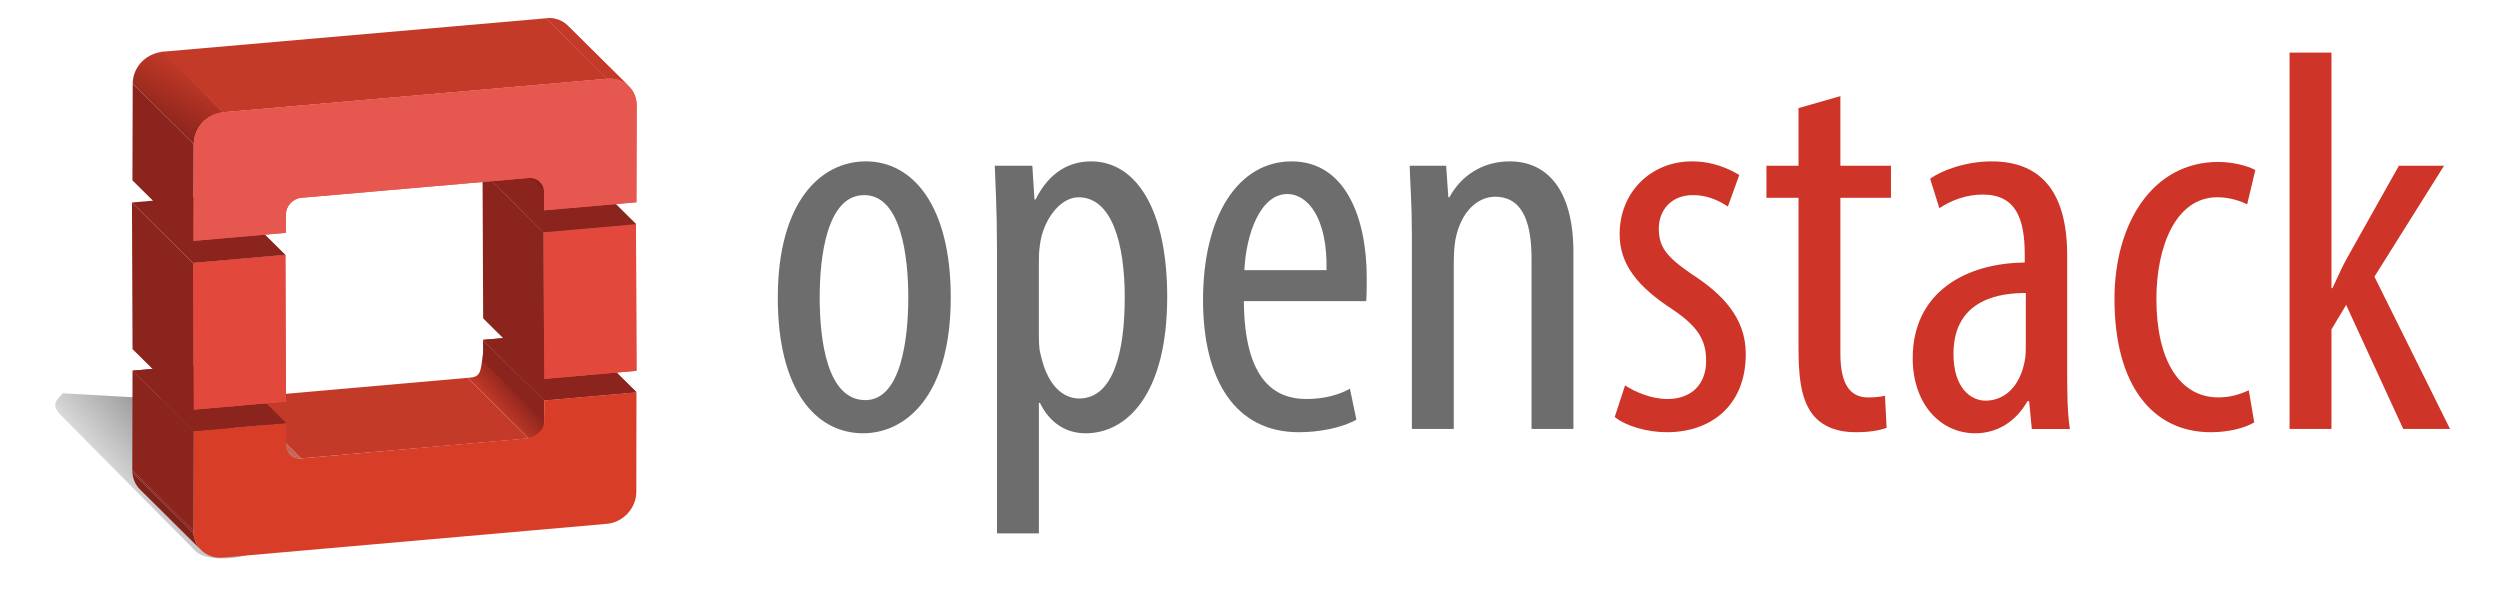
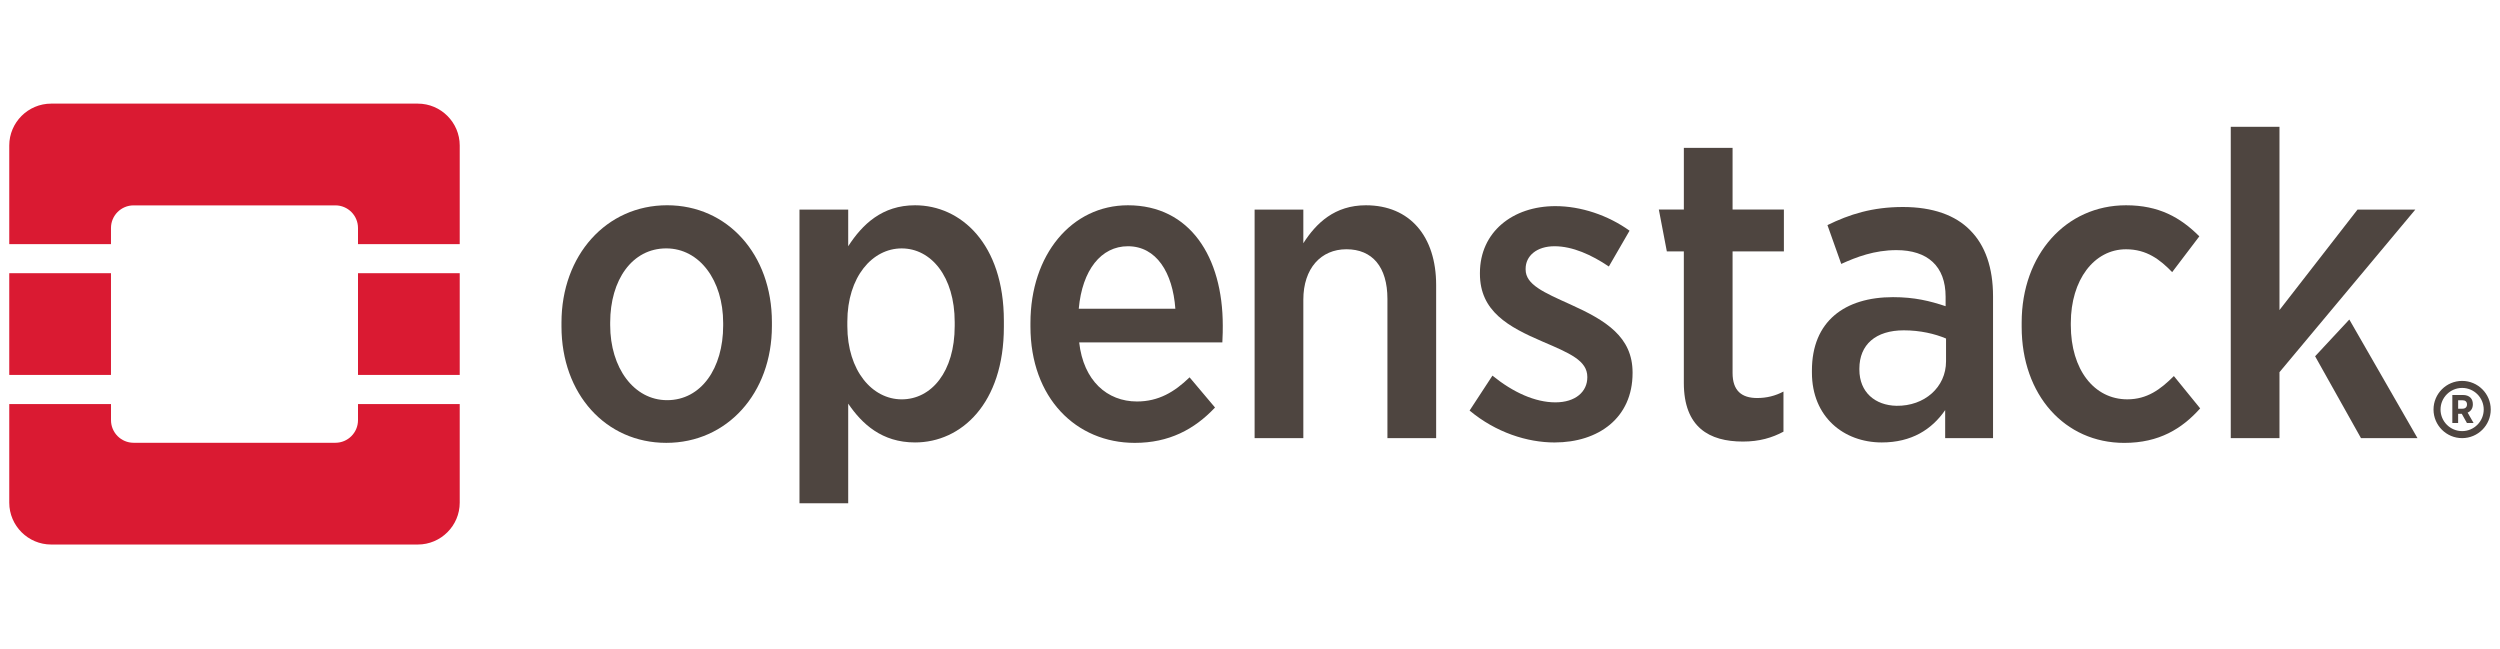
- <svg xmlns="http://www.w3.org/2000/svg" xmlns:xlink="http://www.w3.org/1999/xlink" version="1.1" id="Layer_1" x="0px" y="0px" width="136px" height="33px" viewBox="0 0 136 33" enable-background="new 0 0 136 33" xml:space="preserve">
+ <svg xmlns="http://www.w3.org/2000/svg" version="1.1" id="Layer_1" x="0px" y="0px" viewBox="0 0 135 35" enable-background="new 0 0 135 35" xml:space="preserve">
  <g>
-     <path fill="#6D6D6D" d="M51.721,16.175c0,5.531-2.574,7.395-4.764,7.395c-2.574,0-4.645-2.336-4.645-7.365   c0-5.237,2.336-7.427,4.792-7.427C49.649,8.779,51.721,11.175,51.721,16.175z M44.591,16.175c0,2.367,0.413,5.591,2.484,5.591   c1.953,0,2.336-3.372,2.336-5.591c0-2.189-0.384-5.562-2.397-5.562C44.976,10.613,44.591,13.986,44.591,16.175z" />
-     <path fill="#6D6D6D" d="M54.235,13.484c0-2.19-0.09-3.462-0.118-4.468h2.041l0.118,1.834h0.059   c0.768-1.538,1.893-2.071,3.018-2.071c2.483,0,4.143,2.663,4.143,7.367c0,5.295-2.19,7.425-4.439,7.425   c-1.331,0-2.101-0.858-2.484-1.655h-0.058v7.1h-2.279V13.484z M56.514,18.069c0,0.443,0,0.857,0.087,1.183   c0.443,2.041,1.479,2.426,2.101,2.426c1.894,0,2.484-2.604,2.484-5.502c0-2.958-0.71-5.444-2.514-5.444   c-1.035,0-1.953,1.302-2.101,2.605c-0.058,0.354-0.058,0.708-0.058,1.093V18.069z" />
-     <path fill="#6D6D6D" d="M67.667,16.383c0.027,4.378,1.745,5.323,3.401,5.323c0.975,0,1.805-0.235,2.367-0.562l0.354,1.687   c-0.798,0.443-2.011,0.682-3.136,0.682c-3.431,0-5.208-2.812-5.208-7.19c0-4.645,1.953-7.544,4.821-7.544   c2.931,0,4.085,3.077,4.085,6.332c0,0.532,0,0.916-0.03,1.272H67.667z M72.162,14.696c0.061-2.869-1.037-4.141-2.13-4.141   c-1.477,0-2.247,2.188-2.338,4.141H72.162z" />
-     <path fill="#6D6D6D" d="M76.805,12.714c0-1.687-0.087-2.544-0.118-3.698h1.985l0.117,1.715h0.059   c0.623-1.153,1.774-1.952,3.285-1.952c1.981,0,3.461,1.48,3.461,4.941v9.615h-2.278v-9.23c0-1.687-0.326-3.402-1.982-3.402   c-0.947,0-1.862,0.797-2.16,2.336c-0.058,0.354-0.089,0.8-0.089,1.272v9.024h-2.279V12.714z" />
-     <path fill="#CE3427" d="M88.403,20.967c0.503,0.326,1.392,0.739,2.309,0.739c1.3,0,2.101-0.797,2.101-2.07   c0-1.094-0.387-1.834-1.836-2.81c-1.862-1.212-2.869-2.426-2.869-4.083c0-2.307,1.718-3.964,3.937-3.964   c1.123,0,1.98,0.384,2.573,0.74l-0.623,1.716c-0.532-0.355-1.152-0.622-1.893-0.622c-1.243,0-1.863,0.887-1.863,1.805   c0,0.976,0.354,1.509,1.773,2.484c1.658,1.065,2.958,2.367,2.958,4.35c0,2.869-1.952,4.261-4.287,4.261   c-1.067,0-2.221-0.325-2.842-0.829L88.403,20.967z" />
-     <path fill="#CE3427" d="M100.117,5.23v3.786h2.751v1.746h-2.751v8.491c0,1.863,0.682,2.367,1.508,2.367   c0.356,0,0.653-0.03,0.918-0.09l0.089,1.745c-0.414,0.147-0.946,0.238-1.685,0.238c-0.89,0-1.687-0.238-2.249-0.859   c-0.562-0.651-0.859-1.627-0.859-3.607v-8.285h-1.744V9.016h1.744V5.88L100.117,5.23z" />
-     <path fill="#CE3427" d="M110.53,23.335l-0.146-1.51h-0.091c-0.62,1.095-1.626,1.745-2.838,1.745c-1.924,0-3.404-1.626-3.404-4.082   c0-3.581,2.871-5.177,6.095-5.206v-0.443c0-1.924-0.473-3.255-2.278-3.255c-0.887,0-1.687,0.296-2.366,0.74l-0.503-1.598   c0.593-0.443,1.924-0.947,3.344-0.947c2.868,0,4.112,1.894,4.112,5.118v6.183c0,1.097,0,2.337,0.148,3.256H110.53z M110.204,15.939   c-1.181,0-3.935,0.207-3.935,3.313c0,1.863,0.947,2.544,1.747,2.544c1.007,0,1.862-0.739,2.129-2.16   c0.059-0.266,0.059-0.562,0.059-0.798V15.939z" />
-     <path fill="#CE3427" d="M122.631,22.979c-0.505,0.296-1.361,0.534-2.367,0.534c-3.137,0-5.236-2.516-5.236-7.249   c0-4.112,2.069-7.455,5.649-7.455c0.77,0,1.599,0.207,2.012,0.444l-0.443,1.863c-0.295-0.147-0.888-0.385-1.626-0.385   c-2.279,0-3.312,2.722-3.312,5.533c0,3.344,1.271,5.355,3.37,5.355c0.623,0,1.124-0.148,1.656-0.385L122.631,22.979z" />
-     <path fill="#CE3427" d="M126.831,15.673h0.058c0.268-0.562,0.505-1.125,0.769-1.598l2.842-5.06h2.456l-3.787,6.036l4.112,8.283   h-2.545l-3.106-6.746l-0.798,1.332v5.414h-2.28V2.863h2.28V15.673z" />
-   </g>
-   <g>
-     <linearGradient id="SVGID_1_" gradientUnits="userSpaceOnUse" x1="135.294" y1="-289.232" x2="150.758" y2="-290.361" gradientTransform="matrix(0.711 -0.7032 -0.7032 -0.711 -294.0409 -81.7453)">
-       <stop offset="0" style="stop-color:#000000;stop-opacity:0" />
-       <stop offset="1" style="stop-color:#010201" />
-     </linearGradient>
-     <path fill="url(#SVGID_1_)" d="M3.407,22.683c-0.546-0.552-0.542-0.74,0.011-1.286l6.262,0.35c0.552-0.546,1.489,0.218,2.035,0.771   l3.739,2.75c0.547,0.553,2.563,1.941,2.011,2.487l-3.58,2.169c-0.552,0.547-2.675,0.635-3.221,0.083L3.407,22.683z" />
-     <linearGradient id="SVGID_2_" gradientUnits="userSpaceOnUse" x1="295.373" y1="-347.702" x2="296.812" y2="-346.451" gradientTransform="matrix(1 0 0 -1 -268.5 -325.5)">
-       <stop offset="0" style="stop-color:#C33A28" />
-       <stop offset="0.882" style="stop-color:#8A241C" />
-     </linearGradient>
-     <path fill="url(#SVGID_2_)" d="M25.441,20.554l3.321,3.294c0.795-0.128,0.926-0.529,0.833-1.422l-3.31-3.285l0,0   C26.136,20.271,26.181,20.519,25.441,20.554L25.441,20.554z" />
-     <linearGradient id="SVGID_3_" gradientUnits="userSpaceOnUse" x1="277.224" y1="-332.29" x2="278.988" y2="-329.233" gradientTransform="matrix(1 0 0 -1 -268.5 -325.5)">
-       <stop offset="0" style="stop-color:#8A241C" />
-       <stop offset="1" style="stop-color:#C33A28" />
-     </linearGradient>
-     <path fill="url(#SVGID_3_)" d="M10.542,7.84L7.219,4.55c0-0.742,0.532-1.597,1.662-1.744l3.285,3.311l0,0   C11.036,6.264,10.577,7.1,10.542,7.84L10.542,7.84z" />
    <g>
-       <g>
-         <g>
-           <g>
-             <g>
-               <g>
-                 <g enable-background="new    ">
-                   <g>
-                     <g>
-                       <polygon fill="#8A241C" points="29.603,21.781 26.278,18.487 31.301,18.046 34.624,21.341           " />
-                     </g>
-                     <g>
-                       <polygon fill="#8A241C" points="29.603,21.781 26.278,18.487 31.301,18.046 34.624,21.341           " />
-                     </g>
-                   </g>
-                   <g>
-                     <polygon fill="#8A241C" points="29.601,22.939 26.278,19.646 26.278,18.487 29.603,21.781          " />
-                   </g>
-                   <g>
-                     <polygon fill="#C33A28" points="16.385,24.936 13.065,21.641 25.441,20.554 28.762,23.848          " />
-                   </g>
-                   <g enable-background="new    ">
-                     <g>
-                       <defs>
-                         <path id="SVGID_4_" d="M15.777,24.723c-0.052-0.05-0.118-0.114-0.169-0.166c-1.05-1.043-2.104-2.084-3.156-3.129             c0.152,0.151,0.368,0.233,0.612,0.213l3.32,3.295C16.143,24.957,15.929,24.87,15.777,24.723z" />
-                       </defs>
-                       <clipPath id="SVGID_5_">
-                         <use xlink:href="#SVGID_4_" overflow="visible" />
-                       </clipPath>
-                       <g clip-path="url(#SVGID_5_)" enable-background="new    ">
-                         <path fill="#942820" d="M15.777,24.723l-3.325-3.295c0.011,0.013,0.023,0.021,0.034,0.03l3.323,3.296             C15.796,24.741,15.788,24.733,15.777,24.723" />
-                         <path fill="#972920" d="M15.81,24.754l-3.323-3.296c0.017,0.018,0.036,0.031,0.053,0.045l3.322,3.293             C15.844,24.782,15.827,24.766,15.81,24.754" />
-                         <path fill="#9A2C21" d="M15.862,24.796l-3.322-3.293c0.015,0.012,0.032,0.021,0.049,0.031l3.323,3.293             C15.897,24.817,15.88,24.807,15.862,24.796" />
-                         <path fill="#9E2D21" d="M15.912,24.827l-3.323-3.293c0.017,0.012,0.034,0.021,0.051,0.027l3.323,3.294             C15.946,24.849,15.929,24.839,15.912,24.827" />
-                         <path fill="#A22C23" d="M15.963,24.855l-3.323-3.294c0.016,0.009,0.032,0.017,0.047,0.026l3.322,3.29             C15.996,24.87,15.98,24.863,15.963,24.855" />
-                         <path fill="#A72D24" d="M16.01,24.878l-3.322-3.29c0.017,0.003,0.036,0.011,0.051,0.017l3.321,3.293             C16.044,24.89,16.028,24.886,16.01,24.878" />
-                         <path fill="#AB3125" d="M16.06,24.897l-3.321-3.293c0.017,0.005,0.034,0.012,0.051,0.016l3.323,3.292             C16.094,24.908,16.077,24.901,16.06,24.897" />
-                         <path fill="#AE3125" d="M16.113,24.912l-3.323-3.292c0.015,0.005,0.034,0.008,0.053,0.012l3.32,3.291             C16.146,24.92,16.128,24.915,16.113,24.912" />
-                         <path fill="#B13126" d="M16.164,24.923l-3.32-3.291c0.017,0.002,0.034,0.005,0.054,0.007l3.323,3.292             C16.204,24.931,16.181,24.93,16.164,24.923" />
-                         <path fill="#B63327" d="M16.221,24.931l-3.323-3.292c0.02,0.004,0.041,0.004,0.06,0.005l3.323,3.294             C16.258,24.938,16.242,24.936,16.221,24.931" />
-                         <path fill="#B63627" d="M16.28,24.938l-3.323-3.294c0.021,0.001,0.045,0.001,0.066,0.001l3.324,3.293             C16.325,24.938,16.304,24.938,16.28,24.938" />
-                         <path fill="#BB3727" d="M16.349,24.938l-3.324-3.293c0.013-0.002,0.027-0.002,0.041-0.004l3.32,3.295             C16.372,24.938,16.359,24.938,16.349,24.938" />
-                       </g>
-                     </g>
-                   </g>
-                   <g enable-background="new    ">
-                     <g>
-                       <defs>
-                         <path id="SVGID_6_" d="M10.944,29.924l-3.323-3.293c-0.265-0.261-0.425-0.629-0.425-1.044l3.324,3.289             C10.521,29.296,10.679,29.658,10.944,29.924z" />
-                       </defs>
-                       <clipPath id="SVGID_7_">
-                         <use xlink:href="#SVGID_6_" overflow="visible" />
-                       </clipPath>
-                       <g clip-path="url(#SVGID_7_)" enable-background="new    ">
-                         <path fill="#82211A" d="M10.944,29.924l-3.323-3.293c-0.237-0.235-0.392-0.557-0.419-0.921l3.322,3.294             C10.553,29.369,10.707,29.688,10.944,29.924" />
-                         <path fill="#87241B" d="M10.524,29.004L7.202,25.71c-0.004-0.039-0.004-0.083-0.006-0.123l3.324,3.289             C10.521,28.92,10.523,28.96,10.524,29.004" />
-                       </g>
-                     </g>
-                   </g>
-                   <g>
-                     <path fill="#D83E27" d="M34.624,21.341l-0.008,5.421c-0.002,0.879-0.716,1.656-1.601,1.734l-20.903,1.836           c-0.881,0.078-1.596-0.576-1.592-1.456l0.011-5.421l5.024-0.443l-0.002,1.162c0,0.461,0.372,0.801,0.833,0.762l12.26-1.088           c0.459-0.042,0.952-0.445,0.956-0.908l0.001-1.158L34.624,21.341z" />
-                   </g>
-                   <g>
-                     <g>
-                       <polygon fill="#8A241C" points="10.531,23.455 7.209,20.163 12.234,19.72 15.555,23.012           " />
-                     </g>
-                     <g>
-                       <polygon fill="#8A241C" points="10.531,23.455 7.209,20.163 12.234,19.72 15.555,23.012           " />
-                     </g>
-                   </g>
-                   <g>
-                     <polygon fill="#8A241C" points="10.521,28.876 7.196,25.587 7.209,20.163 10.531,23.455          " />
-                   </g>
-                 </g>
-                 <g enable-background="new    ">
-                   <g>
-                     <g>
-                       <polygon fill="#E6584F" points="34.596,12.192 34.626,20.171 29.603,20.612 29.573,12.632           " />
-                     </g>
-                     <g>
-                       <polygon fill="#E2493C" points="34.596,12.192 34.626,20.171 29.603,20.612 29.573,12.632           " />
-                     </g>
-                   </g>
-                   <g>
-                     <polygon fill="#8A241C" points="29.603,20.612 26.284,17.318 26.25,9.337 29.573,12.632          " />
-                   </g>
-                   <g>
-                     <g>
-                       <polygon fill="#8A241C" points="29.573,12.632 26.25,9.337 31.274,8.898 34.596,12.192           " />
-                     </g>
-                     <g>
-                       <polygon fill="#8A241C" points="29.573,12.632 26.25,9.337 31.274,8.898 34.596,12.192           " />
-                     </g>
-                   </g>
-                 </g>
-                 <g enable-background="new    ">
-                   <g>
-                     <g>
-                       <polygon fill="#E6584F" points="15.526,13.863 15.559,21.845 10.533,22.285 10.499,14.306           " />
-                     </g>
-                     <g>
-                       <polygon fill="#E2493C" points="15.526,13.863 15.559,21.845 10.533,22.285 10.499,14.306           " />
-                     </g>
-                   </g>
-                   <g>
-                     <polygon fill="#8A241C" points="10.533,22.285 7.21,18.992 7.179,11.015 10.499,14.306          " />
-                   </g>
-                   <g>
-                     <polygon fill="#8A241C" points="10.499,14.306 7.179,11.015 12.204,10.573 15.526,13.863          " />
-                   </g>
-                 </g>
-               </g>
-               <g>
-                 <g enable-background="new    ">
-                   <g>
-                     <polygon fill="#8A241C" points="29.598,11.441 26.273,8.151 26.278,7.148 29.601,10.441          " />
-                   </g>
-                   <g enable-background="new    ">
-                     <g>
-                       <defs>
-                         <path id="SVGID_8_" d="M26.055,6.599c1.108,1.098,2.214,2.196,3.32,3.294c0.14,0.137,0.225,0.329,0.225,0.548             l-3.323-3.293C26.278,6.928,26.192,6.737,26.055,6.599z" />
-                       </defs>
-                       <clipPath id="SVGID_9_">
-                         <use xlink:href="#SVGID_8_" overflow="visible" />
-                       </clipPath>
-                       <g clip-path="url(#SVGID_9_)" enable-background="new    ">
-                         <path fill="#87241B" d="M29.601,10.441l-3.323-3.293c0-0.023-0.004-0.042-0.007-0.065l3.325,3.293             C29.598,10.396,29.601,10.421,29.601,10.441" />
-                         <path fill="#82211A" d="M29.596,10.376l-3.325-3.293c-0.012-0.193-0.091-0.362-0.216-0.484l3.32,3.293             C29.5,10.016,29.581,10.184,29.596,10.376" />
-                       </g>
-                     </g>
-                   </g>
-                   <g enable-background="new    ">
-                     <g>
-                       <g>
-                         <path id="SVGID_16_" fill="#C33A28" d="M30.891,1.404c0.223,0.216,0.445,0.437,0.663,0.655             c0.888,0.879,1.774,1.757,2.66,2.634c-0.292-0.287-0.706-0.445-1.168-0.409l-3.323-3.291             C30.185,0.953,30.602,1.112,30.891,1.404z" />
-                       </g>
-                       <g>
-                         <defs>
-                           <path id="SVGID_10_" d="M30.891,1.404c0.223,0.216,0.445,0.437,0.663,0.655c0.888,0.879,1.774,1.757,2.66,2.634              c-0.292-0.287-0.706-0.445-1.168-0.409l-3.323-3.291C30.185,0.953,30.602,1.112,30.891,1.404z" />
-                         </defs>
-                         <clipPath id="SVGID_11_">
-                           <use xlink:href="#SVGID_10_" overflow="visible" />
-                         </clipPath>
-                         <g clip-path="url(#SVGID_11_)">
-                           <path fill="#C33A28" d="M29.722,0.993l3.323,3.292c0.021,0,0.044-0.003,0.068-0.003L29.791,0.99              C29.769,0.99,29.746,0.991,29.722,0.993z" />
-                           <path fill="#C33A28" d="M29.791,0.99l3.323,3.292c0.042-0.003,0.085-0.003,0.126-0.001l-3.32-3.291              C29.878,0.986,29.833,0.986,29.791,0.99z" />
-                           <path fill="#C33A28" d="M29.919,0.99l3.32,3.291c0.041,0.001,0.081,0.004,0.118,0.01l-3.323-3.293              C29.996,0.992,29.96,0.99,29.919,0.99z" />
-                           <path fill="#C33A28" d="M30.035,0.998l3.323,3.293c0.036,0.004,0.072,0.009,0.106,0.016l-3.323-3.295              C30.107,1.007,30.071,1,30.035,0.998z" />
-                           <path fill="#C33A28" d="M30.142,1.012l3.323,3.295c0.034,0.003,0.071,0.012,0.103,0.021l-3.323-3.29              C30.21,1.028,30.178,1.021,30.142,1.012z" />
-                           <path fill="#C33A28" d="M30.245,1.037l3.323,3.29c0.031,0.011,0.063,0.019,0.096,0.03l-3.322-3.292              C30.308,1.055,30.278,1.043,30.245,1.037z" />
-                           <path fill="#C33A28" d="M30.341,1.065l3.322,3.292c0.033,0.01,0.064,0.022,0.097,0.036l-3.322-3.292              C30.405,1.088,30.373,1.075,30.341,1.065z" />
-                           <path fill="#C33A28" d="M30.438,1.101l3.322,3.292c0.034,0.014,0.062,0.027,0.095,0.045l-3.323-3.295              C30.501,1.129,30.469,1.112,30.438,1.101z" />
-                           <path fill="#C33A28" d="M30.531,1.143l3.323,3.295c0.032,0.015,0.063,0.033,0.096,0.051l-3.325-3.294              C30.595,1.18,30.563,1.162,30.531,1.143z" />
-                           <path fill="#C33A28" d="M30.625,1.194l3.325,3.295c0.032,0.02,0.064,0.042,0.097,0.064l-3.324-3.292              C30.694,1.238,30.659,1.217,30.625,1.194z" />
-                           <path fill="#C33A28" d="M30.723,1.262l3.324,3.291c0.036,0.027,0.068,0.052,0.1,0.078l-3.32-3.289              C30.792,1.312,30.761,1.284,30.723,1.262z" />
-                           <path fill="#C33A28" d="M30.891,1.404c-0.021-0.024-0.043-0.044-0.064-0.061l3.32,3.289              c0.026,0.024,0.045,0.042,0.067,0.062L30.891,1.404z" />
-                         </g>
-                       </g>
-                     </g>
-                   </g>
-                   <g>
-                     <polygon fill="#8A241C" points="10.527,13.104 7.204,9.811 7.219,4.55 10.542,7.84          " />
-                   </g>
-                   <g>
-                     <polygon fill="#C33A28" points="12.14,6.109 8.817,2.816 29.722,0.993 33.045,4.285          " />
-                   </g>
-                   <g>
-                     <g>
-                       <path fill="#E6584F" d="M12.14,6.109l20.905-1.825c0.881-0.073,1.594,0.575,1.591,1.459l-0.016,5.261l-5.022,0.438            l0.002-1c0-0.459-0.371-0.8-0.833-0.76l-12.379,1.077c-0.458,0.041-0.834,0.447-0.834,0.908l-0.002,0.998l-5.025,0.439            l0.014-5.263C10.544,6.961,11.261,6.187,12.14,6.109z" />
-                     </g>
-                     <g>
-                       <path fill="#E6584F" d="M12.14,6.109l20.905-1.825c0.881-0.073,1.594,0.575,1.591,1.459l-0.016,5.261l-5.022,0.438            l0.002-1c0-0.459-0.371-0.8-0.833-0.76l-12.379,1.077c-0.458,0.041-0.834,0.447-0.834,0.908l-0.002,0.998l-5.025,0.439            l0.014-5.263C10.544,6.961,11.261,6.187,12.14,6.109z" />
-                     </g>
-                   </g>
-                 </g>
-               </g>
-             </g>
-           </g>
-         </g>
-       </g>
+       <path fill="#DA1A32" d="M22.565,5.596H2.76c-1.243,0-2.26,1.017-2.26,2.26v5.326h5.493v-0.87c0-0.675,0.547-1.222,1.222-1.222    H18.11c0.675,0,1.222,0.547,1.222,1.222v0.87h5.493V7.857C24.825,6.613,23.808,5.596,22.565,5.596z" />
+       <path fill="#DA1A32" d="M19.332,22.688c0,0.675-0.547,1.222-1.222,1.222H7.216c-0.675,0-1.222-0.547-1.222-1.222v-0.87H0.5v5.326    c0,1.243,1.017,2.26,2.26,2.26h19.805c1.243,0,2.26-1.017,2.26-2.26v-5.326h-5.493V22.688z" />
+       <rect x="0.5" y="14.753" fill="#DA1A32" width="5.493" height="5.493" />
+       <rect x="19.332" y="14.753" fill="#DA1A32" width="5.493" height="5.493" />
+     </g>
+     <path fill="#4E4540" d="M134.5,22.114c0-0.852-0.693-1.545-1.545-1.545c-0.852,0-1.545,0.693-1.545,1.545   c0,0.852,0.693,1.545,1.545,1.545C133.807,23.659,134.5,22.966,134.5,22.114z M132.955,23.28c-0.643,0-1.166-0.523-1.166-1.166   c0-0.643,0.523-1.166,1.166-1.166c0.643,0,1.166,0.523,1.166,1.166C134.12,22.757,133.597,23.28,132.955,23.28z" />
+     <path fill="#4E4540" d="M133.534,21.834v-0.009c0-0.149-0.045-0.268-0.128-0.351c-0.095-0.095-0.236-0.145-0.411-0.145h-0.569   v1.514h0.313v-0.497h0.197l0.279,0.497h0.359l-0.322-0.562C133.42,22.208,133.534,22.063,133.534,21.834z M133.218,21.843   c0,0.136-0.087,0.227-0.247,0.227h-0.231v-0.457h0.225c0.16,0,0.253,0.076,0.253,0.227V21.843z" />
+     <path fill="#4E4540" d="M41.683,17.605v-0.21c0-3.656-2.398-6.311-5.658-6.311c-3.284,0-5.705,2.701-5.705,6.334v0.209   c0,3.656,2.399,6.287,5.659,6.287C39.261,23.915,41.683,21.238,41.683,17.605z M32.95,17.558v-0.14   c0-2.306,1.188-4.005,3.027-4.005c1.793,0,3.074,1.723,3.074,4.028v0.14c0,2.305-1.188,4.028-3.027,4.028   C34.231,21.61,32.95,19.864,32.95,17.558z" />
+     <path fill="#4E4540" d="M54.209,17.652v-0.326c0-4.169-2.329-6.241-4.797-6.241c-1.77,0-2.841,1.025-3.609,2.212v-1.98h-2.631   v15.858h2.631v-5.379c0.745,1.094,1.816,2.096,3.609,2.096C51.904,23.892,54.209,21.797,54.209,17.652z M45.756,17.605v-0.233   c0-2.422,1.351-3.958,2.934-3.958c1.584,0,2.864,1.514,2.864,3.982v0.21c0,2.469-1.257,3.959-2.864,3.959   C47.107,21.564,45.756,20.027,45.756,17.605z" />
+     <path fill="#4E4540" d="M65.611,22.006l-1.374-1.63c-0.815,0.792-1.677,1.304-2.841,1.304c-1.607,0-2.888-1.118-3.12-3.19h7.731   c0.023-0.372,0.023-0.745,0.023-0.908c0-3.702-1.77-6.497-5.123-6.497c-3.027,0-5.263,2.655-5.263,6.357v0.186   c0,3.866,2.468,6.287,5.635,6.287C63.119,23.915,64.493,23.194,65.611,22.006z M60.907,13.297c1.537,0,2.422,1.42,2.562,3.376   h-5.216C58.439,14.578,59.463,13.297,60.907,13.297z" />
+     <path fill="#4E4540" d="M73.757,11.085c-1.677,0-2.678,0.955-3.377,2.049v-1.816h-2.631v12.342h2.631v-7.475   c0-1.7,0.955-2.725,2.329-2.725c1.397,0,2.212,0.955,2.212,2.678v7.522h2.631v-8.267C77.552,12.761,76.132,11.085,73.757,11.085z" />
+     <path fill="#4E4540" d="M88.159,20.143V20.12c0-1.933-1.444-2.817-3.353-3.679c-1.444-0.652-2.422-1.071-2.422-1.886v-0.047   c0-0.675,0.582-1.211,1.56-1.211c0.978,0,2.003,0.466,2.934,1.094l1.118-1.933c-1.164-0.838-2.631-1.327-4.005-1.327   c-2.305,0-4.075,1.397-4.075,3.609v0.047c0,2.026,1.537,2.864,3.377,3.656c1.467,0.629,2.422,1.025,2.422,1.91v0.023   c0,0.769-0.629,1.351-1.723,1.351s-2.282-0.536-3.4-1.443l-1.234,1.886c1.421,1.187,3.12,1.723,4.587,1.723   C86.32,23.892,88.159,22.565,88.159,20.143z" />
+     <path fill="#4E4540" d="M96.307,23.31v-2.166c-0.442,0.233-0.908,0.349-1.421,0.349c-0.838,0-1.327-0.396-1.327-1.351v-6.567h2.771   v-2.259h-2.771v-3.33h-2.631v3.33h-1.351l0.432,2.259h0.918v7.102c0,2.399,1.374,3.167,3.19,3.167   C95.003,23.846,95.702,23.636,96.307,23.31z" />
+     <path fill="#4E4540" d="M106.39,12.435c-0.792-0.815-2.026-1.257-3.633-1.257c-1.653,0-2.888,0.396-4.075,0.978l0.745,2.096   c0.815-0.372,1.793-0.745,2.981-0.745c1.677,0,2.655,0.862,2.655,2.515v0.513c-0.838-0.28-1.677-0.489-2.841-0.489   c-2.608,0-4.378,1.304-4.378,3.958v0.116c0,2.399,1.723,3.772,3.772,3.772c1.607,0,2.701-0.699,3.423-1.746v1.514h2.585v-7.661   C107.624,14.461,107.205,13.25,106.39,12.435z M105.086,19.514c0,1.397-1.164,2.422-2.678,2.399   c-1.141-0.023-2.002-0.722-2.002-1.956V19.91c0-1.304,0.885-2.072,2.398-2.072c0.885,0,1.677,0.186,2.282,0.442V19.514z" />
+     <path fill="#4E4540" d="M118.809,22.053l-1.42-1.746c-0.722,0.722-1.444,1.257-2.515,1.257c-1.793,0-3.05-1.607-3.05-4.005v-0.116   c0-2.329,1.257-3.982,2.981-3.982c1.118,0,1.84,0.559,2.492,1.234l1.467-1.933c-1.025-1.025-2.189-1.677-3.959-1.677   c-3.237,0-5.635,2.655-5.635,6.334v0.233c0,3.679,2.329,6.264,5.542,6.264C116.597,23.915,117.831,23.147,118.809,22.053z" />
+     <g>
+       <polygon fill="#4E4540" points="126.863,17.254 125.016,19.239 127.493,23.659 130.544,23.659   " />
+       <polygon fill="#4E4540" points="127.307,11.317 123.092,16.743 123.092,6.847 120.461,6.847 120.461,23.659 123.092,23.659     123.092,20.097 130.428,11.317   " />
    </g>
  </g>
</svg>
